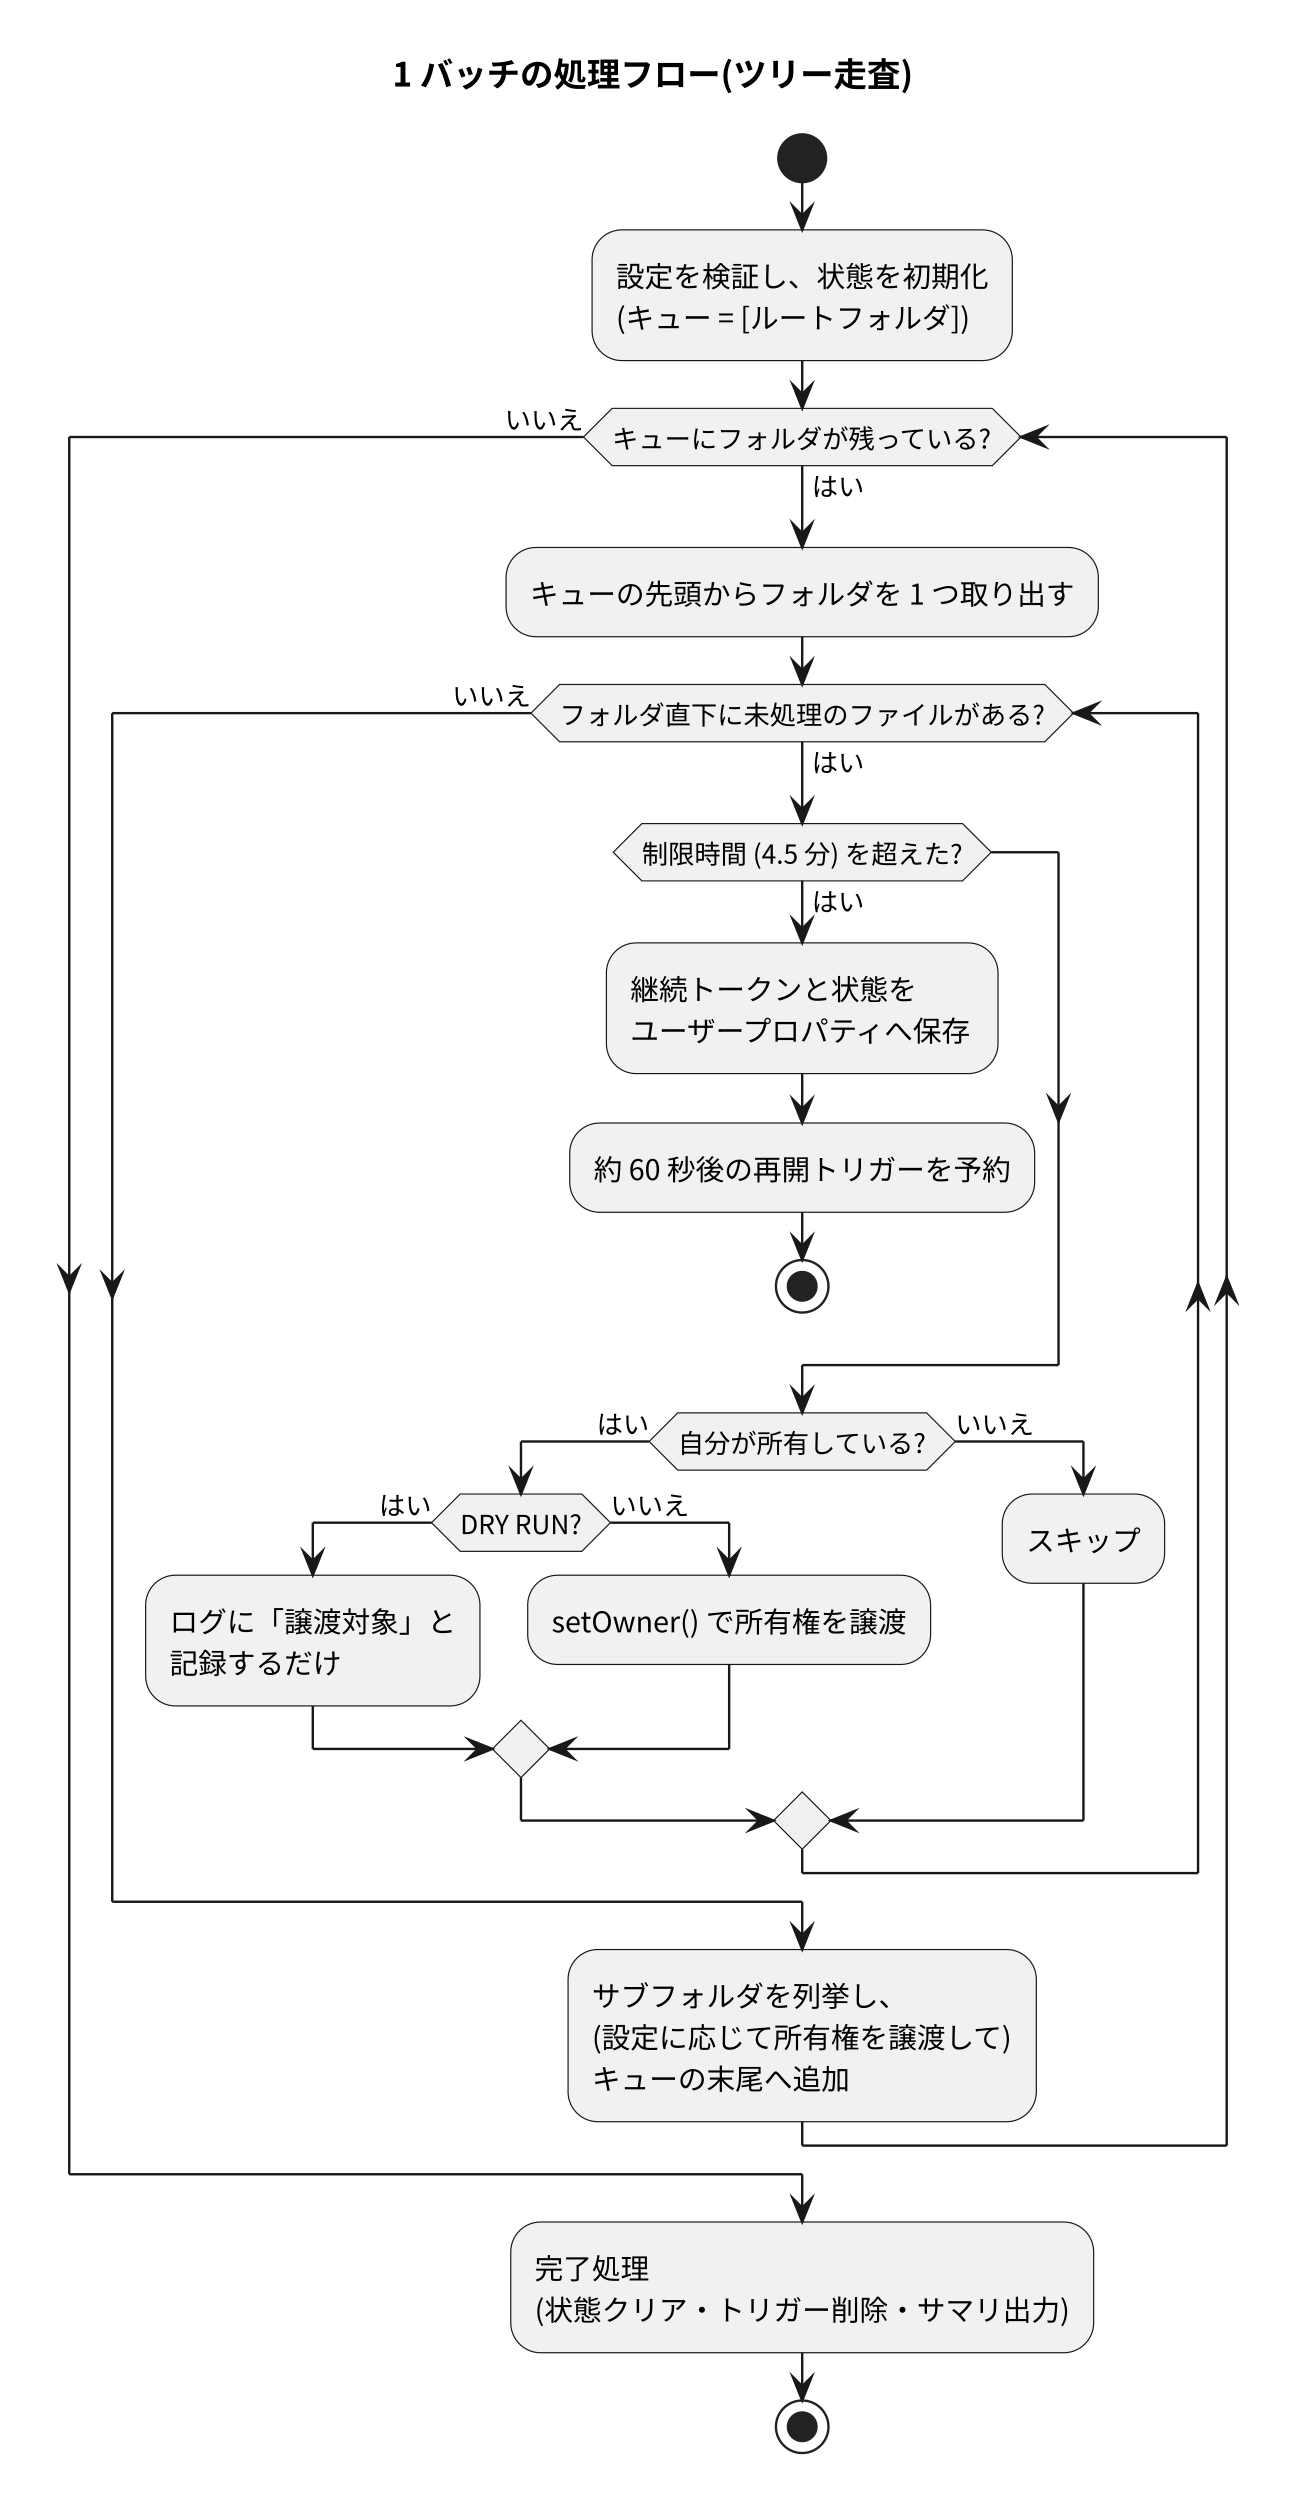
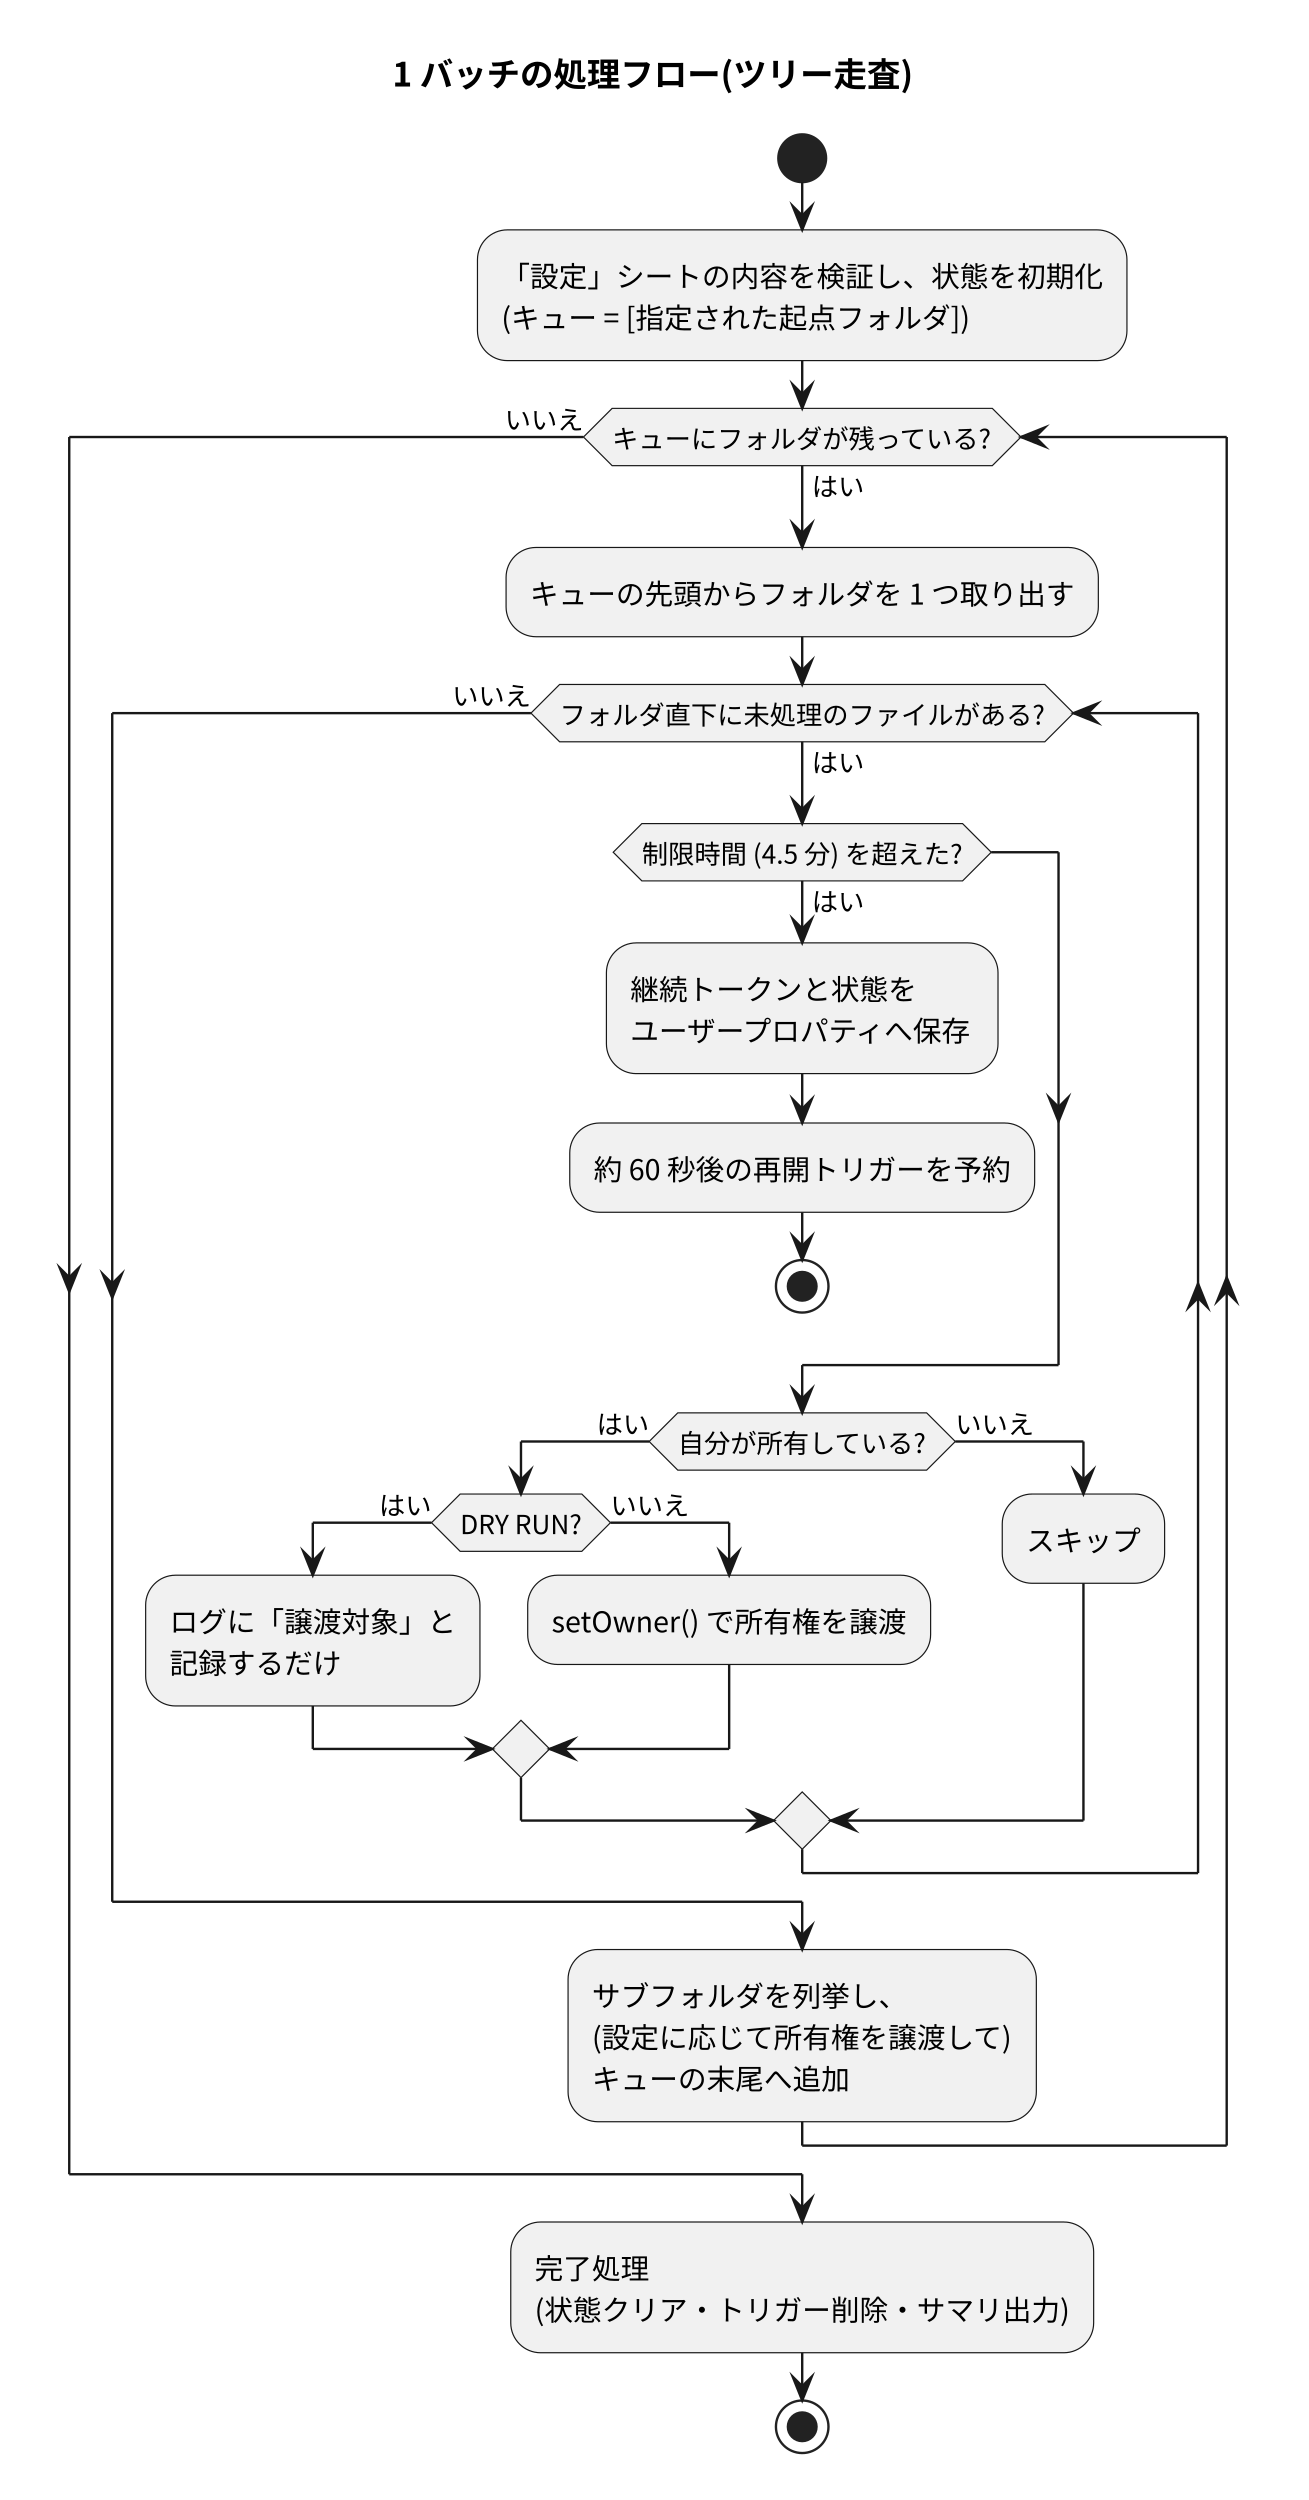
<svg xmlns="http://www.w3.org/2000/svg" contentStyleType="text/css" data-diagram-type="ACTIVITY" height="1047px" preserveAspectRatio="none" style="width:548px;height:1047px;background:#FFFFFF;" version="1.1" viewBox="0 0 548 1047" width="548px" zoomAndPan="magnify">
  <defs />
  <g>
    <g class="title" data-source-line="1">
      <text fill="#000000" font-family="'Noto Sans CJK JP'" font-size="14" font-weight="700" lengthAdjust="spacing" textLength="218.021" x="164.361" y="36.24">1 バッチの処理フロー(ツリー走査)</text>
    </g>
    <ellipse cx="335.964" cy="66.272" fill="#222222" rx="10" ry="10" style="stroke:#222222;stroke-width:1;" />
-     <rect fill="#F1F1F1" height="54.752" rx="12.5" ry="12.5" style="stroke:#181818;stroke-width:0.5;" width="176.001" x="247.964" y="96.272" />
-     <text fill="#000000" font-family="'Noto Sans CJK JP'" font-size="12" lengthAdjust="spacing" textLength="156.001" x="257.964" y="120.192">設定を検証し、状態を初期化</text>
-     <text fill="#000000" font-family="'Noto Sans CJK JP'" font-size="12" lengthAdjust="spacing" textLength="148.261" x="257.964" y="137.568">(キュー = [ルートフォルダ])</text>
+     <rect fill="#F1F1F1" height="54.752" rx="12.5" ry="12.5" style="stroke:#181818;stroke-width:0.5;" width="272.002" x="199.963" y="96.272" />
+     <text fill="#000000" font-family="'Noto Sans CJK JP'" font-size="12" lengthAdjust="spacing" textLength="252.002" x="209.963" y="120.192">「設定」シートの内容を検証し、状態を初期化</text>
+     <text fill="#000000" font-family="'Noto Sans CJK JP'" font-size="12" lengthAdjust="spacing" textLength="196.262" x="209.963" y="137.568">(キュー = [指定された起点フォルダ])</text>
    <rect fill="#F1F1F1" height="37.376" rx="12.5" ry="12.5" style="stroke:#181818;stroke-width:0.5;" width="248.038" x="211.945" y="229.284" />
    <text fill="#000000" font-family="'Noto Sans CJK JP'" font-size="12" lengthAdjust="spacing" textLength="228.038" x="221.945" y="253.204">キューの先頭からフォルダを 1 つ取り出す</text>
    <rect fill="#F1F1F1" height="54.752" rx="12.5" ry="12.5" style="stroke:#181818;stroke-width:0.5;" width="164.001" x="253.964" y="394.884" />
    <text fill="#000000" font-family="'Noto Sans CJK JP'" font-size="12" lengthAdjust="spacing" textLength="120.001" x="263.964" y="418.804">継続トークンと状態を</text>
    <text fill="#000000" font-family="'Noto Sans CJK JP'" font-size="12" lengthAdjust="spacing" textLength="144.001" x="263.964" y="436.18">ユーザープロパティへ保存</text>
    <rect fill="#F1F1F1" height="37.376" rx="12.5" ry="12.5" style="stroke:#181818;stroke-width:0.5;" width="194.697" x="238.615" y="470.324" />
    <text fill="#000000" font-family="'Noto Sans CJK JP'" font-size="12" lengthAdjust="spacing" textLength="174.697" x="248.615" y="494.244">約 60 秒後の再開トリガーを予約</text>
    <ellipse cx="335.964" cy="538.701" fill="none" rx="11" ry="11" style="stroke:#222222;stroke-width:1;" />
    <ellipse cx="335.964" cy="538.701" fill="#222222" rx="6" ry="6" style="stroke:#222222;stroke-width:1;" />
    <polygon fill="#F1F1F1" points="268.81,344.92,403.119,344.92,415.119,356.92,403.119,368.92,268.81,368.92,256.81,356.92,268.81,344.92" style="stroke:#181818;stroke-width:0.5;stroke-linejoin:miter;stroke-miterlimit:10;" />
    <text fill="#000000" font-family="'Noto Sans CJK JP'" font-size="11" lengthAdjust="spacing" textLength="22" x="339.964" y="381.68">はい</text>
    <text fill="#000000" font-family="'Noto Sans CJK JP'" font-size="11" lengthAdjust="spacing" textLength="134.309" x="268.81" y="361.716">制限時間 (4.5 分) を超えた?</text>
    <polygon fill="#F1F1F1" points="283.857,591.701,388.071,591.701,400.071,603.701,388.071,615.701,283.857,615.701,271.857,603.701,283.857,591.701" style="stroke:#181818;stroke-width:0.5;stroke-linejoin:miter;stroke-miterlimit:10;" />
    <text fill="#000000" font-family="'Noto Sans CJK JP'" font-size="11" lengthAdjust="spacing" textLength="104.213" x="283.857" y="608.496">自分が所有している?</text>
    <text fill="#000000" font-family="'Noto Sans CJK JP'" font-size="11" lengthAdjust="spacing" textLength="22" x="249.858" y="600.533">はい</text>
    <text fill="#000000" font-family="'Noto Sans CJK JP'" font-size="11" lengthAdjust="spacing" textLength="33" x="400.071" y="600.533">いいえ</text>
    <polygon fill="#F1F1F1" points="192.716,625.701,243.656,625.701,255.656,637.701,243.656,649.701,192.716,649.701,180.716,637.701,192.716,625.701" style="stroke:#181818;stroke-width:0.5;stroke-linejoin:miter;stroke-miterlimit:10;" />
    <text fill="#000000" font-family="'Noto Sans CJK JP'" font-size="11" lengthAdjust="spacing" textLength="50.941" x="192.716" y="642.496">DRY RUN?</text>
    <text fill="#000000" font-family="'Noto Sans CJK JP'" font-size="11" lengthAdjust="spacing" textLength="22" x="158.716" y="634.533">はい</text>
    <text fill="#000000" font-family="'Noto Sans CJK JP'" font-size="11" lengthAdjust="spacing" textLength="33" x="255.656" y="634.533">いいえ</text>
    <rect fill="#F1F1F1" height="54.752" rx="12.5" ry="12.5" style="stroke:#181818;stroke-width:0.5;" width="140.001" x="61" y="659.701" />
    <text fill="#000000" font-family="'Noto Sans CJK JP'" font-size="12" lengthAdjust="spacing" textLength="120.001" x="71" y="683.62">ログに「譲渡対象」と</text>
    <text fill="#000000" font-family="'Noto Sans CJK JP'" font-size="12" lengthAdjust="spacing" textLength="72.001" x="71" y="700.997">記録するだけ</text>
    <rect fill="#F1F1F1" height="37.376" rx="12.5" ry="12.5" style="stroke:#181818;stroke-width:0.5;" width="168.741" x="221.001" y="659.701" />
    <text fill="#000000" font-family="'Noto Sans CJK JP'" font-size="12" lengthAdjust="spacing" textLength="148.741" x="231.001" y="683.62">setOwner() で所有権を譲渡</text>
    <polygon fill="#F1F1F1" points="218.186,720.453,230.186,732.453,218.186,744.453,206.186,732.453,218.186,720.453" style="stroke:#181818;stroke-width:0.5;stroke-linejoin:miter;stroke-miterlimit:10;" />
    <rect fill="#F1F1F1" height="37.376" rx="12.5" ry="12.5" style="stroke:#181818;stroke-width:0.5;" width="68" x="419.742" y="625.701" />
    <text fill="#000000" font-family="'Noto Sans CJK JP'" font-size="12" lengthAdjust="spacing" textLength="48" x="429.742" y="649.62">スキップ</text>
    <polygon fill="#F1F1F1" points="335.964,750.453,347.964,762.453,335.964,774.453,323.964,762.453,335.964,750.453" style="stroke:#181818;stroke-width:0.5;stroke-linejoin:miter;stroke-miterlimit:10;" />
    <polygon fill="#F1F1F1" points="234.358,286.66,437.57,286.66,449.57,298.66,437.57,310.66,234.358,310.66,222.358,298.66,234.358,286.66" style="stroke:#181818;stroke-width:0.5;stroke-linejoin:miter;stroke-miterlimit:10;" />
    <text fill="#000000" font-family="'Noto Sans CJK JP'" font-size="11" lengthAdjust="spacing" textLength="22" x="339.964" y="323.42">はい</text>
    <text fill="#000000" font-family="'Noto Sans CJK JP'" font-size="11" lengthAdjust="spacing" textLength="203.213" x="234.358" y="303.456">フォルダ直下に未処理のファイルがある?</text>
    <text fill="#000000" font-family="'Noto Sans CJK JP'" font-size="11" lengthAdjust="spacing" textLength="33" x="189.358" y="295.492">いいえ</text>
    <rect fill="#F1F1F1" height="72.128" rx="12.5" ry="12.5" style="stroke:#181818;stroke-width:0.5;" width="196.113" x="237.907" y="816.453" />
    <text fill="#000000" font-family="'Noto Sans CJK JP'" font-size="12" lengthAdjust="spacing" textLength="132.001" x="247.907" y="840.373">サブフォルダを列挙し、</text>
    <text fill="#000000" font-family="'Noto Sans CJK JP'" font-size="12" lengthAdjust="spacing" textLength="176.113" x="247.907" y="857.749">(設定に応じて所有権を譲渡して)</text>
    <text fill="#000000" font-family="'Noto Sans CJK JP'" font-size="12" lengthAdjust="spacing" textLength="108.001" x="247.907" y="875.125">キューの末尾へ追加</text>
    <polygon fill="#F1F1F1" points="256.358,171.024,415.57,171.024,427.57,183.024,415.57,195.024,256.358,195.024,244.358,183.024,256.358,171.024" style="stroke:#181818;stroke-width:0.5;stroke-linejoin:miter;stroke-miterlimit:10;" />
    <text fill="#000000" font-family="'Noto Sans CJK JP'" font-size="11" lengthAdjust="spacing" textLength="22" x="339.964" y="207.784">はい</text>
    <text fill="#000000" font-family="'Noto Sans CJK JP'" font-size="11" lengthAdjust="spacing" textLength="159.213" x="256.358" y="187.82">キューにフォルダが残っている?</text>
    <text fill="#000000" font-family="'Noto Sans CJK JP'" font-size="11" lengthAdjust="spacing" textLength="33" x="211.358" y="179.856">いいえ</text>
    <rect fill="#F1F1F1" height="54.752" rx="12.5" ry="12.5" style="stroke:#181818;stroke-width:0.5;" width="244.114" x="213.907" y="930.581" />
    <text fill="#000000" font-family="'Noto Sans CJK JP'" font-size="12" lengthAdjust="spacing" textLength="48" x="223.907" y="954.501">完了処理</text>
    <text fill="#000000" font-family="'Noto Sans CJK JP'" font-size="12" lengthAdjust="spacing" textLength="224.114" x="223.907" y="971.877">(状態クリア・トリガー削除・サマリ出力)</text>
    <ellipse cx="335.964" cy="1016.333" fill="none" rx="11" ry="11" style="stroke:#222222;stroke-width:1;" />
    <ellipse cx="335.964" cy="1016.333" fill="#222222" rx="6" ry="6" style="stroke:#222222;stroke-width:1;" />
    <line style="stroke:#181818;stroke-width:1;" x1="335.964" x2="335.964" y1="76.272" y2="96.272" />
    <polygon fill="#181818" points="331.964,86.272,335.964,96.272,339.964,86.272,335.964,90.272" style="stroke:#181818;stroke-width:1;stroke-linejoin:miter;stroke-miterlimit:10;" />
    <line style="stroke:#181818;stroke-width:1;" x1="335.964" x2="335.964" y1="449.636" y2="470.324" />
    <polygon fill="#181818" points="331.964,460.324,335.964,470.324,339.964,460.324,335.964,464.324" style="stroke:#181818;stroke-width:1;stroke-linejoin:miter;stroke-miterlimit:10;" />
    <line style="stroke:#181818;stroke-width:1;" x1="335.964" x2="335.964" y1="507.7" y2="527.701" />
    <polygon fill="#181818" points="331.964,517.701,335.964,527.701,339.964,517.701,335.964,521.701" style="stroke:#181818;stroke-width:1;stroke-linejoin:miter;stroke-miterlimit:10;" />
    <line style="stroke:#181818;stroke-width:1;" x1="335.964" x2="335.964" y1="368.92" y2="394.884" />
    <polygon fill="#181818" points="331.964,384.884,335.964,394.884,339.964,384.884,335.964,388.884" style="stroke:#181818;stroke-width:1;stroke-linejoin:miter;stroke-miterlimit:10;" />
    <line style="stroke:#181818;stroke-width:1;" x1="415.119" x2="443.313" y1="356.92" y2="356.92" />
    <polygon fill="#181818" points="439.313,459.636,443.313,469.636,447.313,459.636,443.313,463.636" style="stroke:#181818;stroke-width:1;stroke-linejoin:miter;stroke-miterlimit:10;" />
    <line style="stroke:#181818;stroke-width:1;" x1="443.313" x2="443.313" y1="356.92" y2="571.701" />
    <line style="stroke:#181818;stroke-width:1;" x1="443.313" x2="335.964" y1="571.701" y2="571.701" />
    <line style="stroke:#181818;stroke-width:1;" x1="335.964" x2="335.964" y1="571.701" y2="591.701" />
    <polygon fill="#181818" points="331.964,581.701,335.964,591.701,339.964,581.701,335.964,585.701" style="stroke:#181818;stroke-width:1;stroke-linejoin:miter;stroke-miterlimit:10;" />
    <line style="stroke:#181818;stroke-width:1;" x1="180.716" x2="131" y1="637.701" y2="637.701" />
    <line style="stroke:#181818;stroke-width:1;" x1="131" x2="131" y1="637.701" y2="659.701" />
    <polygon fill="#181818" points="127.001,649.701,131,659.701,135,649.701,131,653.701" style="stroke:#181818;stroke-width:1;stroke-linejoin:miter;stroke-miterlimit:10;" />
    <line style="stroke:#181818;stroke-width:1;" x1="255.656" x2="305.372" y1="637.701" y2="637.701" />
    <line style="stroke:#181818;stroke-width:1;" x1="305.372" x2="305.372" y1="637.701" y2="659.701" />
    <polygon fill="#181818" points="301.372,649.701,305.372,659.701,309.372,649.701,305.372,653.701" style="stroke:#181818;stroke-width:1;stroke-linejoin:miter;stroke-miterlimit:10;" />
    <line style="stroke:#181818;stroke-width:1;" x1="131" x2="131" y1="714.453" y2="732.453" />
    <line style="stroke:#181818;stroke-width:1;" x1="131" x2="206.186" y1="732.453" y2="732.453" />
    <polygon fill="#181818" points="196.186,728.453,206.186,732.453,196.186,736.453,200.186,732.453" style="stroke:#181818;stroke-width:1;stroke-linejoin:miter;stroke-miterlimit:10;" />
    <line style="stroke:#181818;stroke-width:1;" x1="305.372" x2="305.372" y1="697.077" y2="732.453" />
    <line style="stroke:#181818;stroke-width:1;" x1="305.372" x2="230.186" y1="732.453" y2="732.453" />
    <polygon fill="#181818" points="240.186,728.453,230.186,732.453,240.186,736.453,236.186,732.453" style="stroke:#181818;stroke-width:1;stroke-linejoin:miter;stroke-miterlimit:10;" />
    <line style="stroke:#181818;stroke-width:1;" x1="271.857" x2="218.186" y1="603.701" y2="603.701" />
    <line style="stroke:#181818;stroke-width:1;" x1="218.186" x2="218.186" y1="603.701" y2="625.701" />
    <polygon fill="#181818" points="214.186,615.701,218.186,625.701,222.186,615.701,218.186,619.701" style="stroke:#181818;stroke-width:1;stroke-linejoin:miter;stroke-miterlimit:10;" />
    <line style="stroke:#181818;stroke-width:1;" x1="400.071" x2="453.742" y1="603.701" y2="603.701" />
    <line style="stroke:#181818;stroke-width:1;" x1="453.742" x2="453.742" y1="603.701" y2="625.701" />
    <polygon fill="#181818" points="449.742,615.701,453.742,625.701,457.742,615.701,453.742,619.701" style="stroke:#181818;stroke-width:1;stroke-linejoin:miter;stroke-miterlimit:10;" />
    <line style="stroke:#181818;stroke-width:1;" x1="218.186" x2="218.186" y1="744.453" y2="762.453" />
    <line style="stroke:#181818;stroke-width:1;" x1="218.186" x2="323.964" y1="762.453" y2="762.453" />
    <polygon fill="#181818" points="313.964,758.453,323.964,762.453,313.964,766.453,317.964,762.453" style="stroke:#181818;stroke-width:1;stroke-linejoin:miter;stroke-miterlimit:10;" />
    <line style="stroke:#181818;stroke-width:1;" x1="453.742" x2="453.742" y1="663.077" y2="762.453" />
    <line style="stroke:#181818;stroke-width:1;" x1="453.742" x2="347.964" y1="762.453" y2="762.453" />
    <polygon fill="#181818" points="357.964,758.453,347.964,762.453,357.964,766.453,353.964,762.453" style="stroke:#181818;stroke-width:1;stroke-linejoin:miter;stroke-miterlimit:10;" />
    <line style="stroke:#181818;stroke-width:1;" x1="335.964" x2="335.964" y1="310.66" y2="344.92" />
    <polygon fill="#181818" points="331.964,334.92,335.964,344.92,339.964,334.92,335.964,338.92" style="stroke:#181818;stroke-width:1;stroke-linejoin:miter;stroke-miterlimit:10;" />
    <line style="stroke:#181818;stroke-width:1;" x1="335.964" x2="335.964" y1="774.453" y2="784.453" />
    <line style="stroke:#181818;stroke-width:1;" x1="335.964" x2="501.742" y1="784.453" y2="784.453" />
    <polygon fill="#181818" points="497.742,547.548,501.742,537.548,505.742,547.548,501.742,543.548" style="stroke:#181818;stroke-width:1;stroke-linejoin:miter;stroke-miterlimit:10;" />
    <line style="stroke:#181818;stroke-width:1;" x1="501.742" x2="501.742" y1="298.66" y2="784.453" />
    <line style="stroke:#181818;stroke-width:1;" x1="501.742" x2="449.57" y1="298.66" y2="298.66" />
    <polygon fill="#181818" points="459.57,294.66,449.57,298.66,459.57,302.66,455.57,298.66" style="stroke:#181818;stroke-width:1;stroke-linejoin:miter;stroke-miterlimit:10;" />
    <line style="stroke:#181818;stroke-width:1;" x1="222.358" x2="47" y1="298.66" y2="298.66" />
    <polygon fill="#181818" points="43,533.548,47,543.548,51,533.548,47,537.548" style="stroke:#181818;stroke-width:1;stroke-linejoin:miter;stroke-miterlimit:10;" />
    <line style="stroke:#181818;stroke-width:1;" x1="47" x2="47" y1="298.66" y2="796.453" />
    <line style="stroke:#181818;stroke-width:1;" x1="47" x2="335.964" y1="796.453" y2="796.453" />
    <line style="stroke:#181818;stroke-width:1;" x1="335.964" x2="335.964" y1="796.453" y2="816.453" />
    <polygon fill="#181818" points="331.964,806.453,335.964,816.453,339.964,806.453,335.964,810.453" style="stroke:#181818;stroke-width:1;stroke-linejoin:miter;stroke-miterlimit:10;" />
    <line style="stroke:#181818;stroke-width:1;" x1="335.964" x2="335.964" y1="266.66" y2="286.66" />
    <polygon fill="#181818" points="331.964,276.66,335.964,286.66,339.964,276.66,335.964,280.66" style="stroke:#181818;stroke-width:1;stroke-linejoin:miter;stroke-miterlimit:10;" />
    <line style="stroke:#181818;stroke-width:1;" x1="335.964" x2="335.964" y1="195.024" y2="229.284" />
    <polygon fill="#181818" points="331.964,219.284,335.964,229.284,339.964,219.284,335.964,223.284" style="stroke:#181818;stroke-width:1;stroke-linejoin:miter;stroke-miterlimit:10;" />
    <line style="stroke:#181818;stroke-width:1;" x1="335.964" x2="335.964" y1="888.581" y2="898.581" />
    <line style="stroke:#181818;stroke-width:1;" x1="335.964" x2="513.742" y1="898.581" y2="898.581" />
    <polygon fill="#181818" points="509.742,544.961,513.742,534.961,517.742,544.961,513.742,540.961" style="stroke:#181818;stroke-width:1;stroke-linejoin:miter;stroke-miterlimit:10;" />
    <line style="stroke:#181818;stroke-width:1;" x1="513.742" x2="513.742" y1="183.024" y2="898.581" />
    <line style="stroke:#181818;stroke-width:1;" x1="513.742" x2="427.57" y1="183.024" y2="183.024" />
    <polygon fill="#181818" points="437.57,179.024,427.57,183.024,437.57,187.024,433.57,183.024" style="stroke:#181818;stroke-width:1;stroke-linejoin:miter;stroke-miterlimit:10;" />
    <line style="stroke:#181818;stroke-width:1;" x1="244.358" x2="29" y1="183.024" y2="183.024" />
    <polygon fill="#181818" points="25,530.961,29,540.961,33,530.961,29,534.961" style="stroke:#181818;stroke-width:1;stroke-linejoin:miter;stroke-miterlimit:10;" />
    <line style="stroke:#181818;stroke-width:1;" x1="29" x2="29" y1="183.024" y2="910.581" />
    <line style="stroke:#181818;stroke-width:1;" x1="29" x2="335.964" y1="910.581" y2="910.581" />
    <line style="stroke:#181818;stroke-width:1;" x1="335.964" x2="335.964" y1="910.581" y2="930.581" />
    <polygon fill="#181818" points="331.964,920.581,335.964,930.581,339.964,920.581,335.964,924.581" style="stroke:#181818;stroke-width:1;stroke-linejoin:miter;stroke-miterlimit:10;" />
    <line style="stroke:#181818;stroke-width:1;" x1="335.964" x2="335.964" y1="151.024" y2="171.024" />
    <polygon fill="#181818" points="331.964,161.024,335.964,171.024,339.964,161.024,335.964,165.024" style="stroke:#181818;stroke-width:1;stroke-linejoin:miter;stroke-miterlimit:10;" />
    <line style="stroke:#181818;stroke-width:1;" x1="335.964" x2="335.964" y1="985.333" y2="1005.333" />
    <polygon fill="#181818" points="331.964,995.333,335.964,1005.333,339.964,995.333,335.964,999.333" style="stroke:#181818;stroke-width:1;stroke-linejoin:miter;stroke-miterlimit:10;" />
  </g>
</svg>
